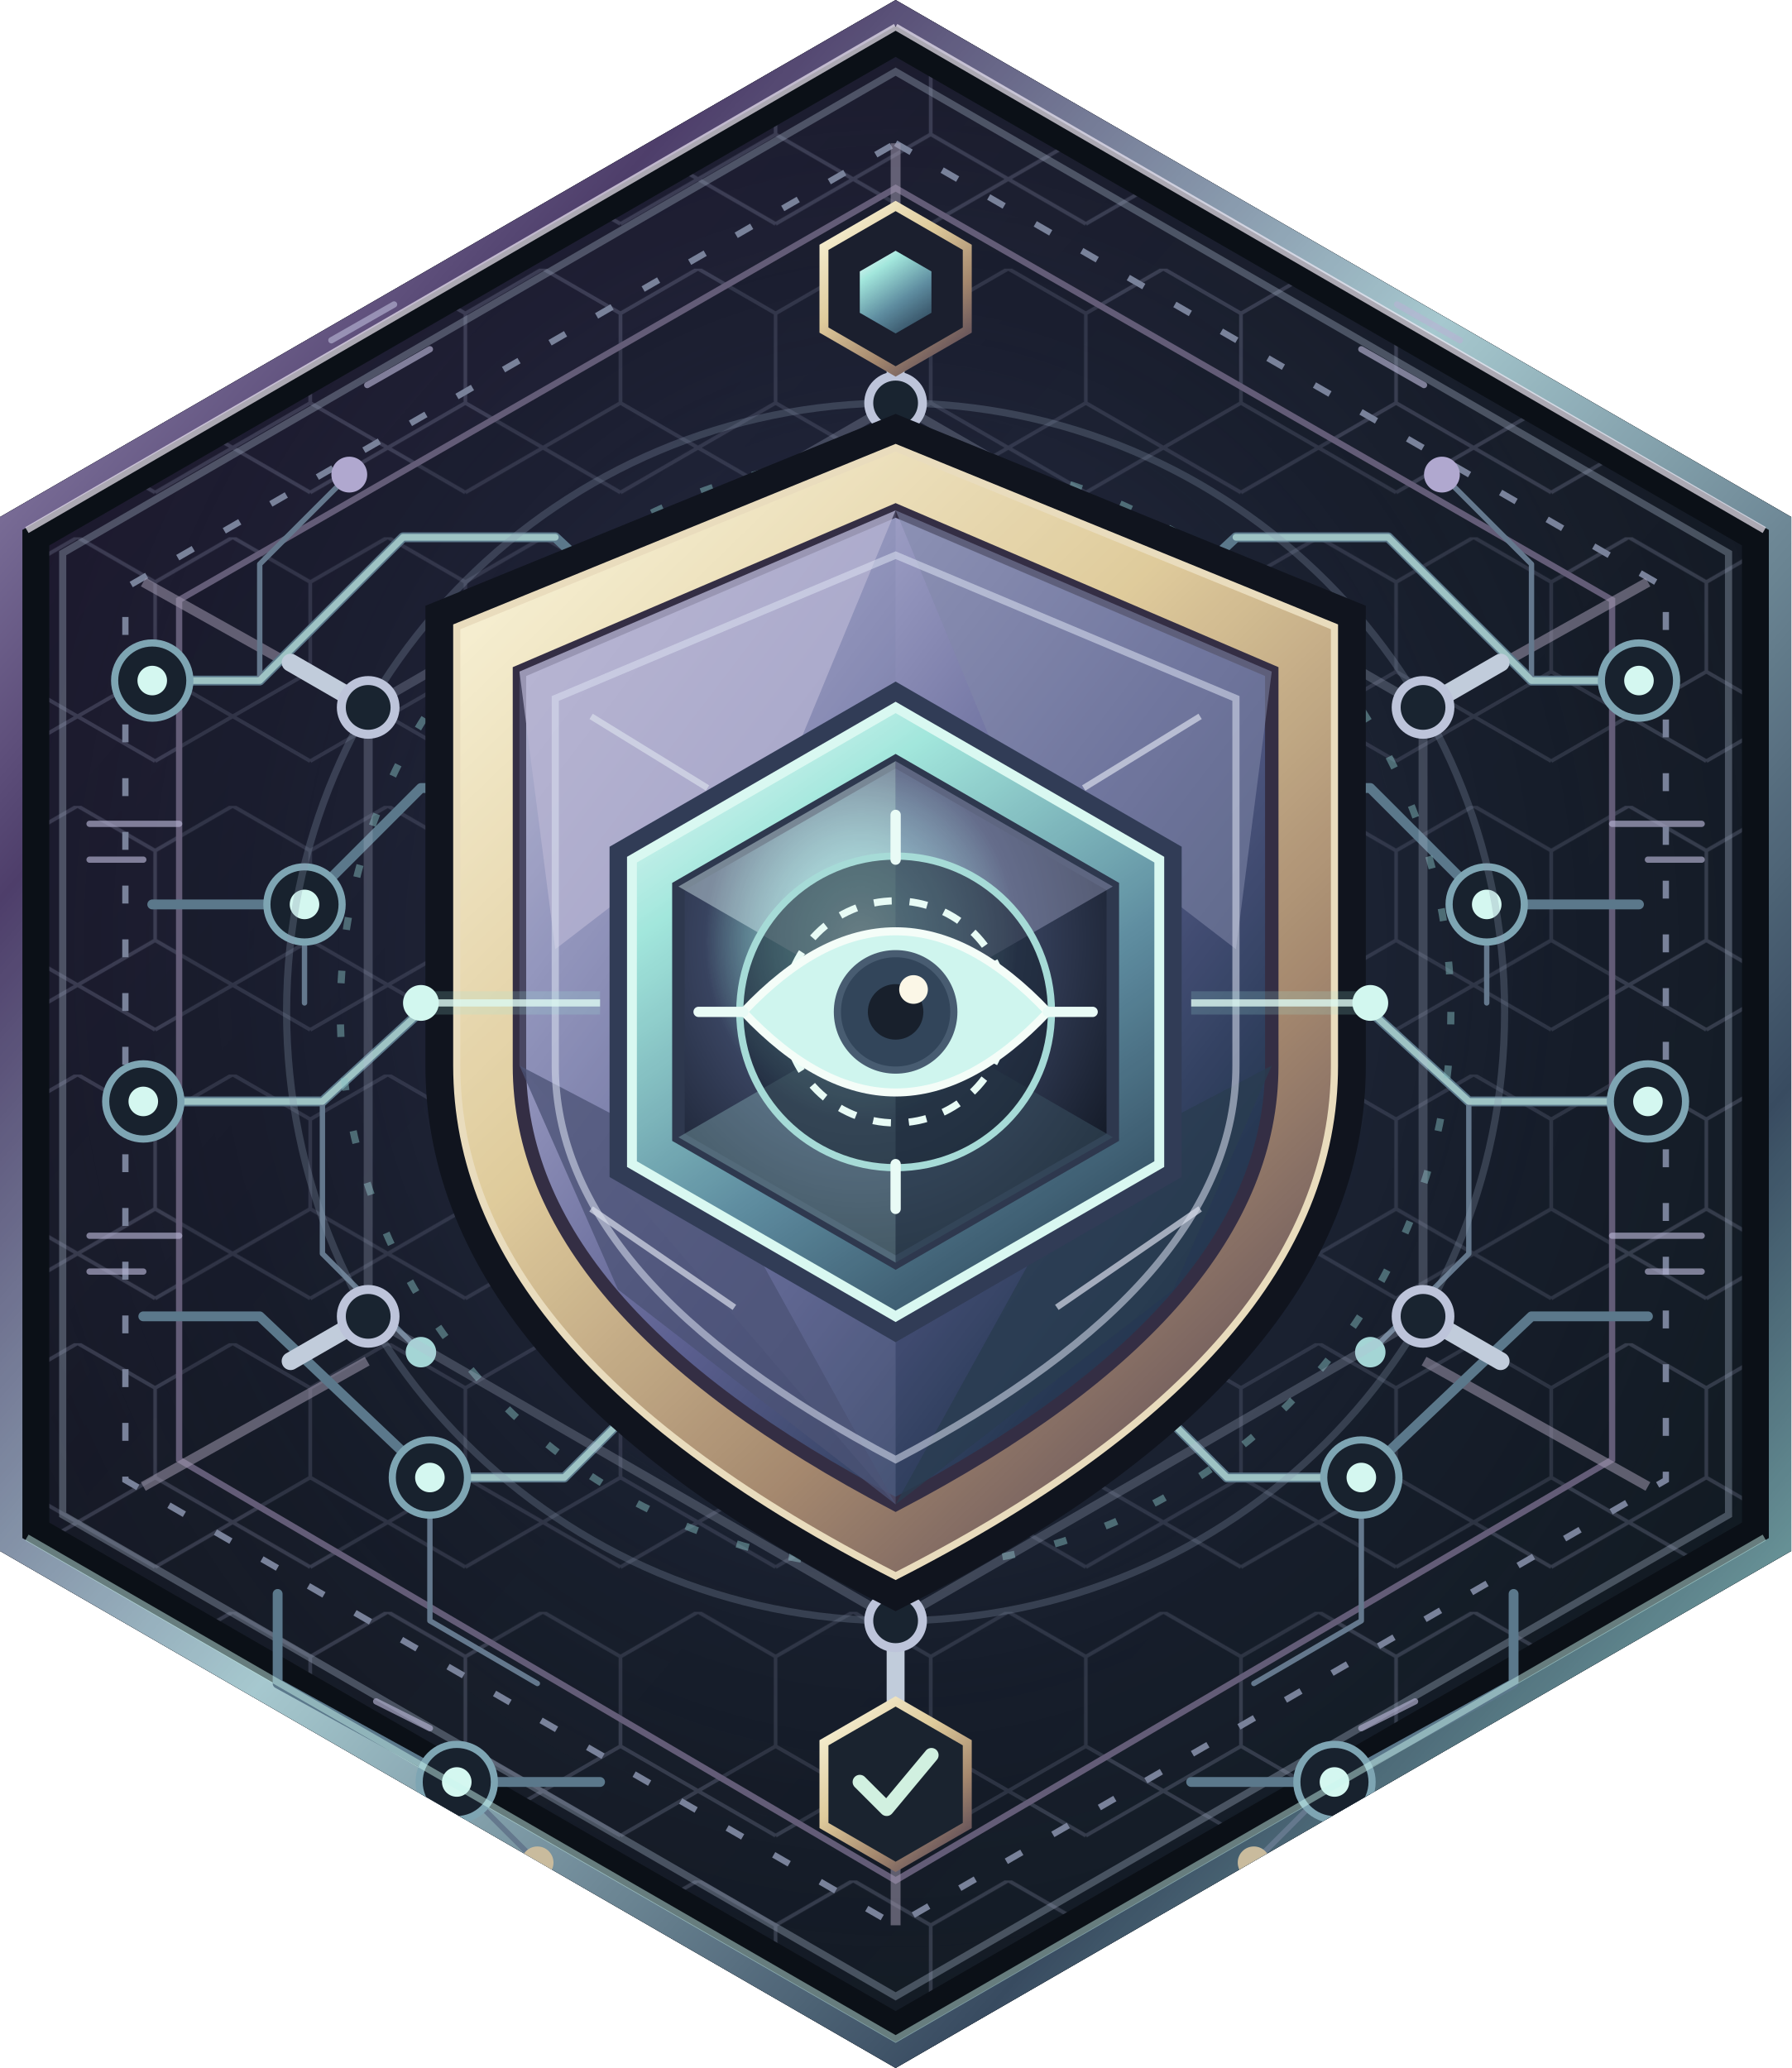
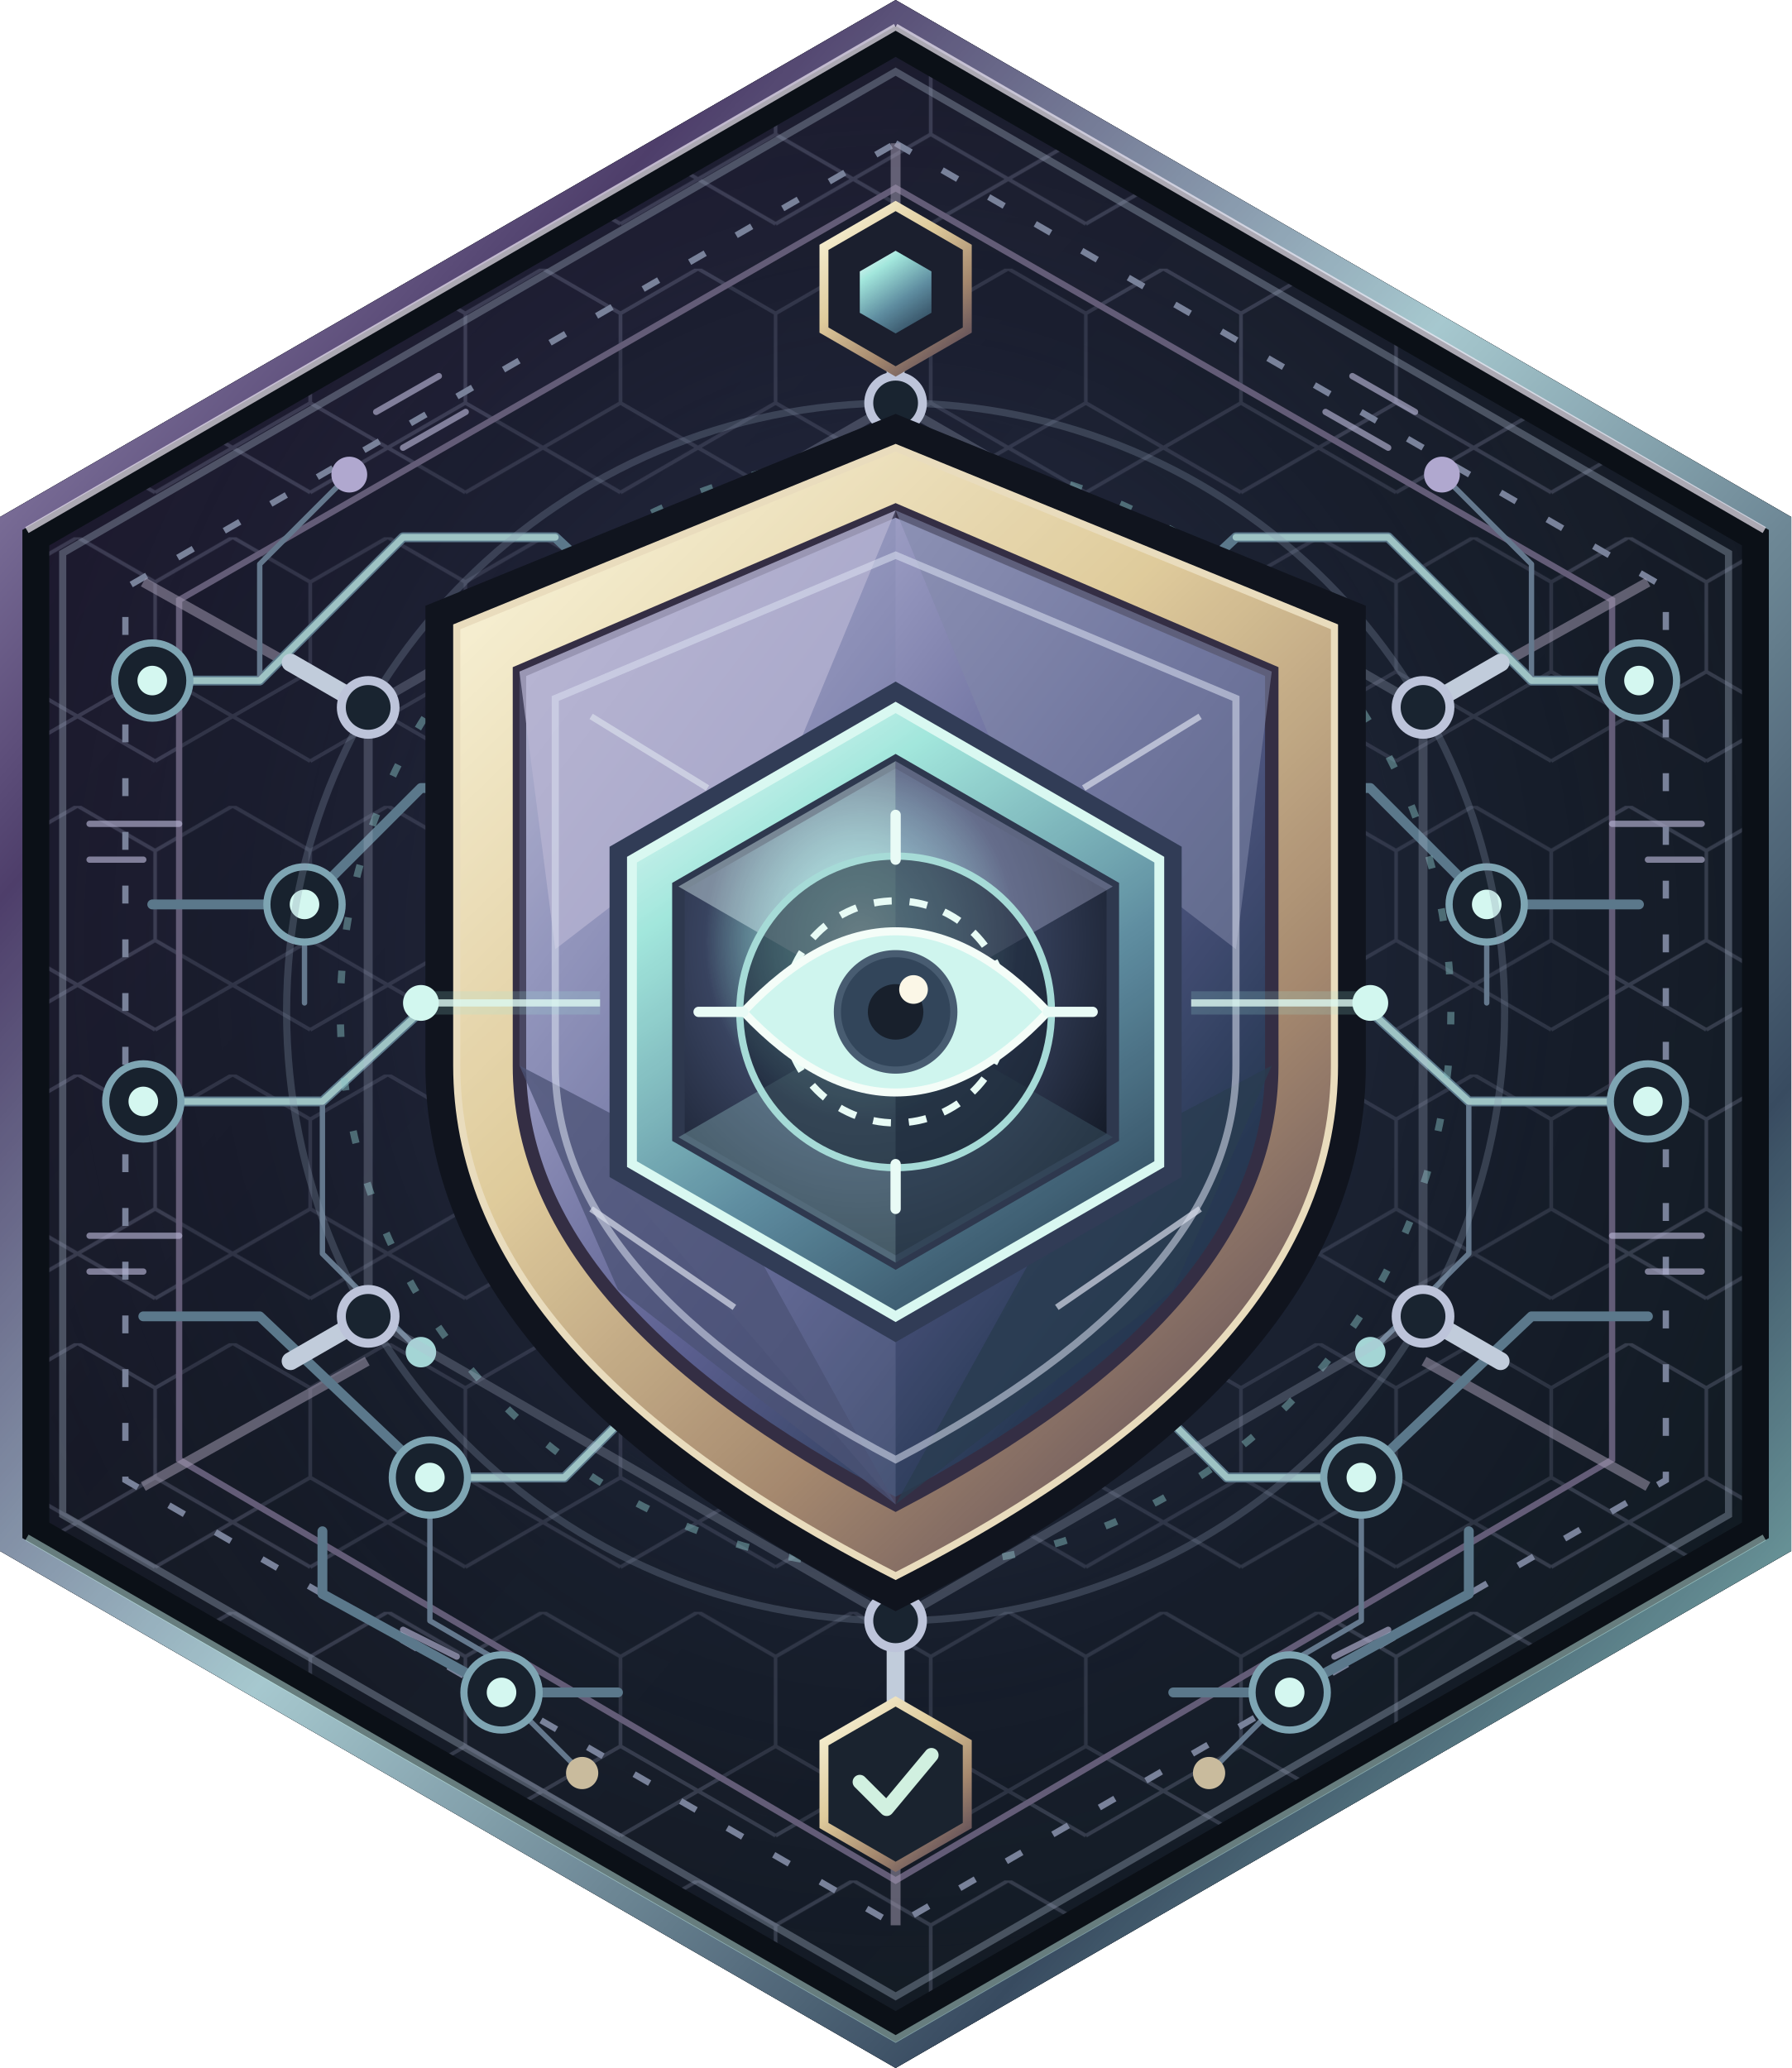
<svg xmlns="http://www.w3.org/2000/svg" filter="url(#gray50)" width="200" height="230.94" viewBox="0 0 200 230.94" role="img" aria-label="Faceted BEAM security audit emblem">
  <defs>
    <filter id="gray50" color-interpolation-filters="sRGB">
      <feColorMatrix type="saturate" values="0.50" />
    </filter>
    <path id="hex" d="M100 0 200 57.735V173.205L100 230.94 0 173.205V57.735Z" />
    <clipPath id="frame">
      <use href="#hex" />
    </clipPath>
    <linearGradient id="bg" x1="0" y1="0" x2="1" y2="1" gradientUnits="objectBoundingBox">
      <stop offset="0" stop-color="#251447" />
      <stop offset=".43" stop-color="#10192e" />
      <stop offset="1" stop-color="#071c29" />
    </linearGradient>
    <radialGradient id="aura" cx="50%" cy="46%" r="67%">
      <stop stop-color="#4a56bd" stop-opacity=".58" />
      <stop offset=".52" stop-color="#283778" stop-opacity=".22" />
      <stop offset="1" stop-color="#0b162c" stop-opacity="0" />
    </radialGradient>
    <linearGradient id="rim" x1="0" y1="0" x2="1" y2="1">
      <stop stop-color="#b8a5f6" />
      <stop offset=".22" stop-color="#573890" />
      <stop offset=".48" stop-color="#8bcfdc" />
      <stop offset=".76" stop-color="#284e78" />
      <stop offset="1" stop-color="#67f0d5" />
    </linearGradient>
    <linearGradient id="gold" x1=".1" y1="0" x2=".85" y2="1">
      <stop stop-color="#fff4bf" />
      <stop offset=".4" stop-color="#f2ca6b" />
      <stop offset=".72" stop-color="#bd8450" />
      <stop offset="1" stop-color="#66455e" />
    </linearGradient>
    <linearGradient id="crystal" x1="0" y1="0" x2="1" y2="1">
      <stop stop-color="#e2daff" />
      <stop offset=".24" stop-color="#9a9ce9" />
      <stop offset=".52" stop-color="#575ec0" />
      <stop offset=".8" stop-color="#173a70" />
      <stop offset="1" stop-color="#113a54" />
    </linearGradient>
    <linearGradient id="ice" x1="0" y1="0" x2=".6" y2="1">
      <stop stop-color="#edfffe" />
      <stop offset=".28" stop-color="#6df6e1" />
      <stop offset=".7" stop-color="#3894bb" />
      <stop offset="1" stop-color="#215b83" />
    </linearGradient>
    <radialGradient id="lens" cx="42%" cy="36%" r="72%">
      <stop stop-color="#b7fff3" stop-opacity=".95" />
      <stop offset=".17" stop-color="#4fd1d4" stop-opacity=".72" />
      <stop offset=".5" stop-color="#2e437c" />
      <stop offset="1" stop-color="#0b172f" />
    </radialGradient>
    <pattern id="grid" width="17.32" height="30" patternUnits="userSpaceOnUse">
      <path d="M0 5 8.66 0 17.32 5 17.32 15 8.66 20 0 15ZM0 25 8.66 20 17.32 25" fill="none" stroke="#9fa8e8" stroke-width=".42" opacity=".22" />
    </pattern>
    <g id="node">
      <circle r="4.2" fill="#10233b" stroke="#5facc9" stroke-width=".8" />
      <circle r="1.65" fill="#b9fff0" />
    </g>
    <g id="wing" fill="none" stroke-linecap="round" stroke-linejoin="round">
-       <path d="M17 76H29L45 60H62L77 74M17 101H34L47 88H61M16 123H36L48 112H61M16 147H29L48 165H63L77 151M31 178V188L51 199H67" stroke="#427da2" stroke-width="1.1" />
-       <path d="M29 76V63L39 53M34 101V112M36 123V140L47 151M48 165V181L60 188M51 199 60 208" stroke="#527ba4" stroke-width=".6" />
+       <path d="M17 76H29L45 60H62L77 74M17 101H34L47 88H61M16 123H36L48 112H61M16 147H29L48 165H63L77 151M36 171V178L56 189H69" stroke="#427da2" stroke-width="1.1" />
+       <path d="M29 76V63L39 53M34 101V112M36 123V140L47 151M48 165V181L60 188M56 189 65 198" stroke="#527ba4" stroke-width=".6" />
      <path d="M17 76H29L45 60H62M16 123H36L48 112H61M48 165H63L77 151" stroke="#9bede0" stroke-width=".75" opacity=".7" />
      <use href="#node" x="17" y="76" />
      <use href="#node" x="34" y="101" />
      <use href="#node" x="16" y="123" />
      <use href="#node" x="48" y="165" />
-       <use href="#node" x="51" y="199" />
+       <use href="#node" x="56" y="189" />
      <circle cx="39" cy="53" r="2" fill="#b3a3f2" />
      <circle cx="47" cy="151" r="1.7" fill="#7ddfdf" />
-       <circle cx="60" cy="208" r="1.8" fill="#d6ba7f" />
-       <path d="M10 92H20M10 96H16M10 138H20M10 142H16M37 38 44 34M41 43 48 39M48 193 42 190" stroke="#b5b0ef" stroke-width=".7" opacity=".65" />
+       <circle cx="65" cy="198" r="1.8" fill="#d6ba7f" />
+       <path d="M10 92H20M10 96H16M10 138H20M10 142H16M42 46 49 42M45 50 52 46M51 185 45 182" stroke="#b5b0ef" stroke-width=".7" opacity=".65" />
    </g>
  </defs>
  <g clip-path="url(#frame)">
    <use href="#hex" fill="url(#bg)" />
    <rect width="200" height="231" fill="url(#aura)" />
    <rect width="200" height="231" fill="url(#grid)" />
    <use href="#hex" fill="none" stroke="#07101e" stroke-width="11" />
    <use href="#hex" fill="none" stroke="url(#rim)" stroke-width="5" />
    <path d="M100 8 193 61.77V169.17L100 222.94 7 169.17V61.77Z" fill="none" stroke="#9ab5dc" stroke-opacity=".36" stroke-width=".8" />
    <path d="M100 16 186 65.65V165.29L100 215 14 165.29V65.65Z" fill="none" stroke="#7082b3" stroke-width=".7" stroke-dasharray="2 4" />
    <path d="M100 21 180 67V163L100 210 20 163V67Z" fill="#0a172d" fill-opacity=".23" stroke="#67588e" stroke-width=".7" />
    <path d="M100 16V41M184 65 159 79M184 166 159 152M100 215V191M16 166 41 152M16 65 41 79" stroke="#a99ac6" stroke-width="1.1" opacity=".52" />
    <use href="#wing" />
    <use href="#wing" transform="translate(200 0) scale(-1 1)" />
    <circle cx="100" cy="113" r="68" fill="none" stroke="#7c9bc7" stroke-opacity=".28" stroke-width=".8" />
    <circle cx="100" cy="113" r="62" fill="none" stroke="#5bced1" stroke-opacity=".47" stroke-width=".8" stroke-dasharray="1.4 4.6" />
    <path d="M100 45 158.89 79V147L100 181 41.11 147V79Z" fill="none" stroke="#adc1ed" stroke-opacity=".25" stroke-width="1" />
    <path d="M100 35V45M167.55 74 158.89 79M167.55 152 158.89 147M100 191V181M32.45 152 41.11 147M32.45 74 41.11 79" stroke="#b8cdeb" stroke-width="2" stroke-linecap="round" />
    <g fill="#10253d" stroke="#b6c4f0" stroke-width="1">
      <circle cx="100" cy="45" r="3" />
      <circle cx="158.89" cy="79" r="3" />
      <circle cx="158.89" cy="147" r="3" />
      <circle cx="100" cy="181" r="3" />
      <circle cx="41.11" cy="147" r="3" />
      <circle cx="41.11" cy="79" r="3" />
    </g>
    <path d="M100 50 149 70V119Q149 151 100 176 51 151 51 119V70Z" fill="#050e20" stroke="#0c1428" stroke-width="7" />
    <path d="M100 50 149 70V119Q149 151 100 176 51 151 51 119V70Z" fill="url(#gold)" stroke="#f6db9e" stroke-width=".8" />
    <path d="M100 57 142 75V119Q142 146 100 168 58 146 58 119V75Z" fill="url(#crystal)" stroke="#382b57" stroke-width="1.5" />
    <path d="M100 57 100 168 58 119V75Z" fill="#7284cf" opacity=".3" />
    <path d="M58 75 100 57 88 86 62 106Z" fill="#b9b1ee" opacity=".72" />
    <path d="M142 75 100 57 112 86 138 106Z" fill="#7986c9" opacity=".55" />
    <path d="M58 119 79 130 100 168 69 144Z" fill="#435197" opacity=".76" />
    <path d="M142 119 121 130 100 168 131 144Z" fill="#193e66" opacity=".8" />
    <path d="M100 62 62 78V119Q62 143 100 163 138 143 138 119V78Z" fill="none" stroke="#d3e0ff" stroke-width=".8" stroke-opacity=".56" />
    <path d="M66 80 79 88M134 80 121 88M66 135 82 146M134 135 118 146" stroke="#d3ddf8" stroke-width=".7" opacity=".7" />
    <path d="M100 79 129.44 96V130L100 147 70.56 130V96Z" fill="#0a1833" stroke="#263c71" stroke-width="5" />
    <path d="M100 79 129.44 96V130L100 147 70.56 130V96Z" fill="url(#ice)" stroke="#c2fff1" stroke-width="1.1" />
    <path d="M100 85 124.25 99V127L100 141 75.75 127V99Z" fill="url(#lens)" stroke="#243965" stroke-width="1.4" />
    <path d="M100 85 100 113 75.75 99Z" fill="#cef8ff" opacity=".42" />
    <path d="M100 85 124.25 99 100 113Z" fill="#a5b0f3" opacity=".38" />
    <path d="M100 113 124.25 127 100 141Z" fill="#255273" opacity=".55" />
    <path d="M100 113 75.75 127 100 141Z" fill="#72d3da" opacity=".34" />
    <circle cx="100" cy="113" r="17.4" fill="#0b2540" fill-opacity=".56" stroke="#7de6de" stroke-width=".8" />
    <circle cx="100" cy="113" r="12.4" fill="none" stroke="#d9fff4" stroke-width=".8" stroke-dasharray="2 2" />
    <path d="M83 113Q100 95 117 113 100 131 83 113Z" fill="#b2fdf0" stroke="#edfff6" stroke-width=".9" />
    <circle cx="100" cy="113" r="6.5" fill="#214871" stroke="#365f88" stroke-width=".8" />
    <circle cx="100" cy="113" r="3.1" fill="#102139" />
    <circle cx="102" cy="110.5" r="1.6" fill="#fff7d7" />
    <path d="M100 91V96M100 130V135M78 113H83M117 113H122" stroke="#dcfff6" stroke-width="1.15" stroke-linecap="round" />
    <path d="M47 112H67M133 112H153" stroke="#68f5df" stroke-width="2.6" opacity=".19" />
    <path d="M47 112H67M133 112H153" stroke="#c8fff0" stroke-width=".8" opacity=".8" />
    <circle cx="47" cy="112" r="2" fill="#b5fff0" />
    <circle cx="153" cy="112" r="2" fill="#b5fff0" />
    <path d="M100 23 108 27.62V36.86L100 41.48 92 36.86V27.62Z" fill="#161f3c" stroke="url(#gold)" stroke-width="1" />
    <path d="M100 28 104 30.31V34.93L100 37.24 96 34.93V30.31Z" fill="url(#ice)" />
    <path d="M100 190 108 194.62V203.86L100 208.48 92 203.86V194.62Z" fill="#12243c" stroke="url(#gold)" stroke-width="1" />
    <path d="m96 199 3 3 5-6" fill="none" stroke="#baf8d7" stroke-width="1.6" stroke-linecap="round" stroke-linejoin="round" />
    <path d="M100 3 197 59.2M3 59.2 100 3" stroke="#f4e8ff" stroke-width=".75" opacity=".7" />
    <path d="M3 171.7 100 227.7 197 171.7" stroke="#a9fff0" stroke-width=".75" opacity=".48" fill="none" />
  </g>
</svg>
